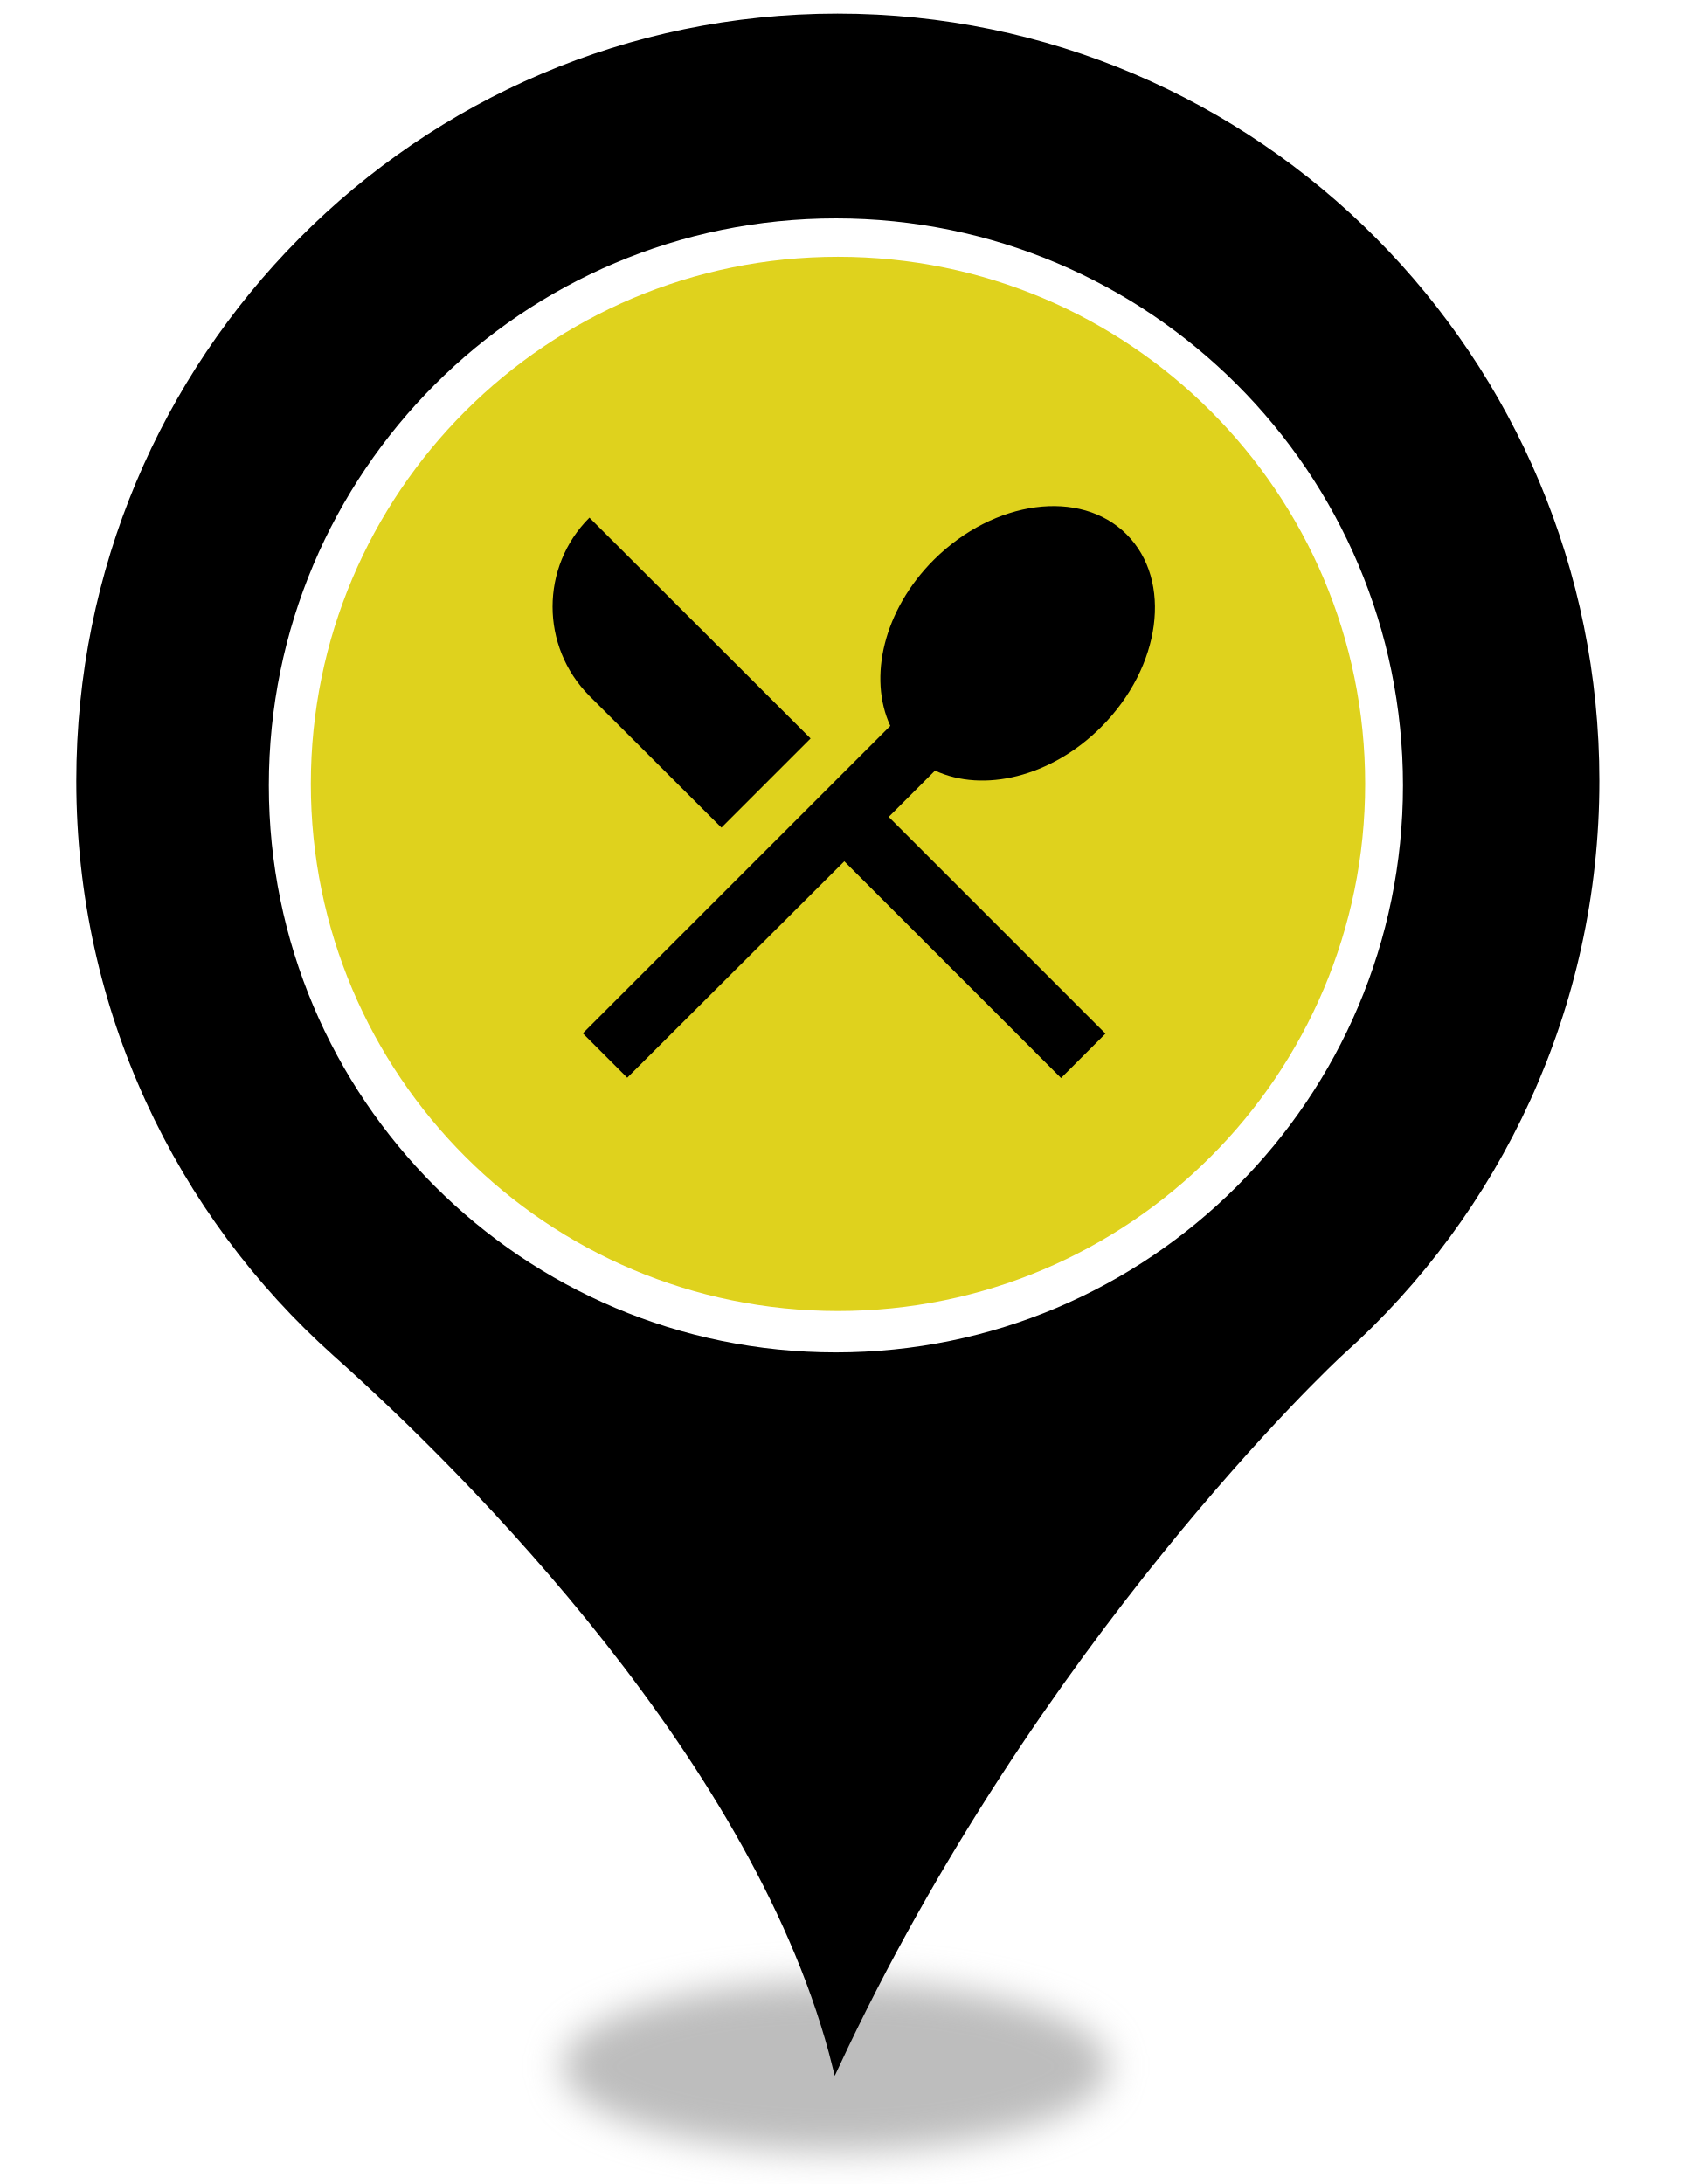
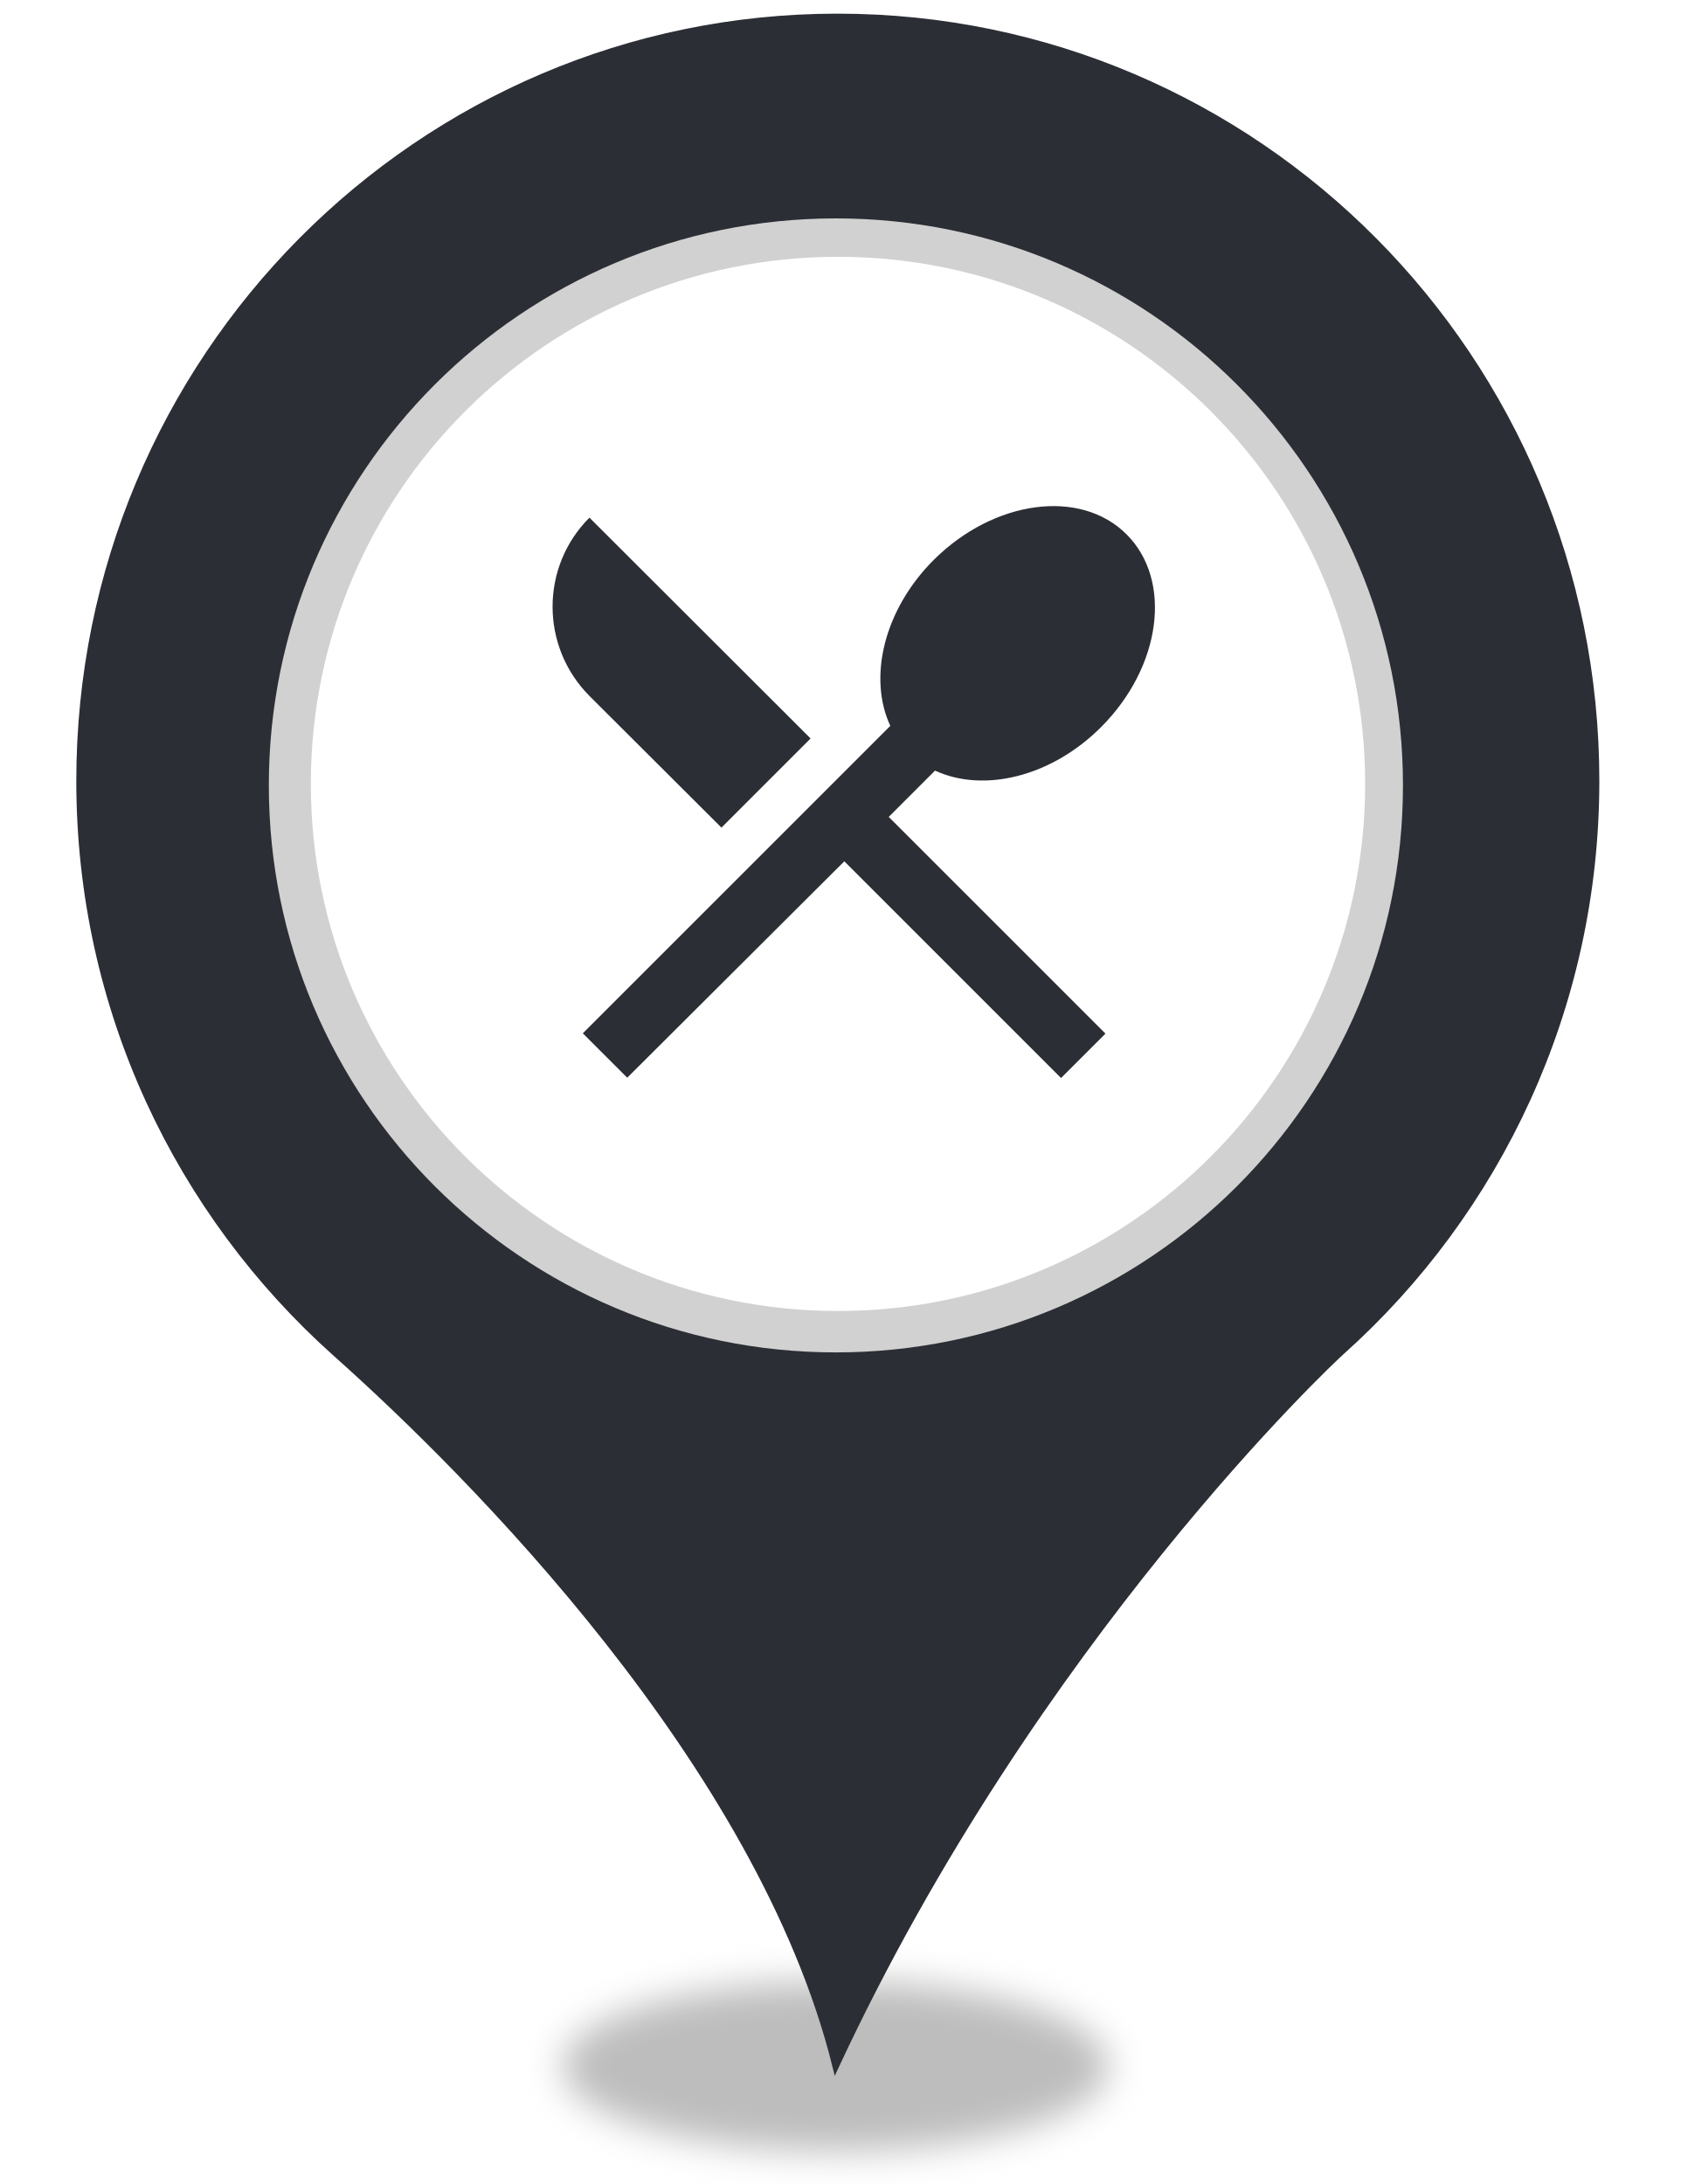
<svg xmlns="http://www.w3.org/2000/svg" style="isolation:isolate" viewBox="0 0 400 520" width="400pt" height="520pt">
  <defs>
-     <clipPath id="_clipPath_1alIOG6V1Rq6hZJAdkEsikD4gItPyuxf">
+     <clipPath id="_clipPath_lg5FURnXWe6nsGQWeh64R0jHXcBZU7El">
      <rect width="400" height="520" />
    </clipPath>
  </defs>
-   <g clip-path="url(#_clipPath_1alIOG6V1Rq6hZJAdkEsikD4gItPyuxf)">
+   <g clip-path="url(#_clipPath_lg5FURnXWe6nsGQWeh64R0jHXcBZU7El)">
    <g>
      <defs>
-         <filter id="KnnP4W4eglQA0mJ6uuU8Sgy3R8ZREYbk" x="-200%" y="-200%" width="400%" height="400%" filterUnits="objectBoundingBox" color-interpolation-filters="sRGB">
+         <filter id="AWdrjOUhQIghLOfOTqjP62vBdwKKnBgU" x="-200%" y="-200%" width="400%" height="400%" filterUnits="objectBoundingBox" color-interpolation-filters="sRGB">
          <feGaussianBlur stdDeviation="4.294" />
        </filter>
      </defs>
-       <g filter="url(#KnnP4W4eglQA0mJ6uuU8Sgy3R8ZREYbk)">
+       <g filter="url(#AWdrjOUhQIghLOfOTqjP62vBdwKKnBgU)">
        <ellipse vector-effect="non-scaling-stroke" cx="198.914" cy="492" rx="65" ry="20.167" fill="rgb(162,162,162)" fill-opacity="0.7" />
      </g>
      <defs>
-         <filter id="obmf9WadC0ADpfVhrOl0yg6fh9l9y9bv" x="-200%" y="-200%" width="400%" height="400%" filterUnits="objectBoundingBox" color-interpolation-filters="sRGB">
+         <filter id="2WQS7zKGT6Py3z03j05NmvqEAPgdW5c8" x="-200%" y="-200%" width="400%" height="400%" filterUnits="objectBoundingBox" color-interpolation-filters="sRGB">
          <feGaussianBlur stdDeviation="0" />
        </filter>
      </defs>
-       <g filter="url(#obmf9WadC0ADpfVhrOl0yg6fh9l9y9bv)">
-         <path d=" M 18.914 185.931 C 18.914 85.382 99.774 4 199.384 4 C 299.14 4 380 85.382 380 185.931 C 380 239.891 356.562 288.544 319.355 321.863 C 317.304 323.633 246.405 390.124 198.944 492 C 181.073 419.906 111.785 350.613 79.998 322.306 C 42.498 288.839 18.914 240.186 18.914 185.931 Z  M 311.005 185.931" fill="rgb(0,0,0)" vector-effect="non-scaling-stroke" stroke-width="2" stroke="rgb(0,0,0)" stroke-linejoin="miter" stroke-linecap="butt" stroke-miterlimit="4" />
+       <g filter="url(#2WQS7zKGT6Py3z03j05NmvqEAPgdW5c8)">
+         <path d=" M 18.914 185.931 C 18.914 85.382 99.774 4 199.384 4 C 299.14 4 380 85.382 380 185.931 C 380 239.891 356.562 288.544 319.355 321.863 C 317.304 323.633 246.405 390.124 198.944 492 C 181.073 419.906 111.785 350.613 79.998 322.306 C 42.498 288.839 18.914 240.186 18.914 185.931 Z  M 311.005 185.931" fill="rgb(44,46,53)" vector-effect="non-scaling-stroke" stroke-width="2" stroke="rgb(44,46,53)" stroke-linejoin="miter" stroke-linecap="butt" stroke-miterlimit="4" />
      </g>
    </g>
-     <circle vector-effect="non-scaling-stroke" cx="199" cy="187" r="135" fill="rgb(255,255,255)" />
-     <circle vector-effect="non-scaling-stroke" cx="199.5" cy="186.642" r="125.5" fill="rgb(223,210,29)" />
+     <circle vector-effect="non-scaling-stroke" cx="199" cy="187" r="135" fill="rgb(209,209,209)" />
+     <circle vector-effect="non-scaling-stroke" cx="199.5" cy="186.642" r="125.5" fill="rgb(255,255,255)" />
    <g>
      <path d=" M 111 97 L 291 97 L 291 277 L 111 277 L 111 97 Z " fill="none" />
-       <path d=" M 171.75 197.05 L 192.975 175.825 L 140.325 123.25 C 128.625 134.95 128.625 153.925 140.325 165.7 L 171.75 197.05 Z  M 222.6 183.475 C 234.075 188.8 250.2 185.05 262.125 173.125 C 276.45 158.8 279.225 138.25 268.2 127.225 C 257.25 116.275 236.7 118.975 222.3 133.3 C 210.375 145.225 206.625 161.35 211.95 172.825 L 138.75 246.025 L 149.325 256.6 L 201 205.075 L 252.6 256.675 L 263.175 246.1 L 211.575 194.5 L 222.6 183.475 Z " fill="rgb(0,0,0)" />
+       <path d=" M 171.75 197.05 L 192.975 175.825 L 140.325 123.25 C 128.625 134.95 128.625 153.925 140.325 165.7 L 171.75 197.05 Z  M 222.6 183.475 C 234.075 188.8 250.2 185.05 262.125 173.125 C 276.45 158.8 279.225 138.25 268.2 127.225 C 257.25 116.275 236.7 118.975 222.3 133.3 C 210.375 145.225 206.625 161.35 211.95 172.825 L 138.75 246.025 L 149.325 256.6 L 201 205.075 L 252.6 256.675 L 263.175 246.1 L 211.575 194.5 L 222.6 183.475 Z " fill="rgb(44,46,53)" />
    </g>
  </g>
</svg>
